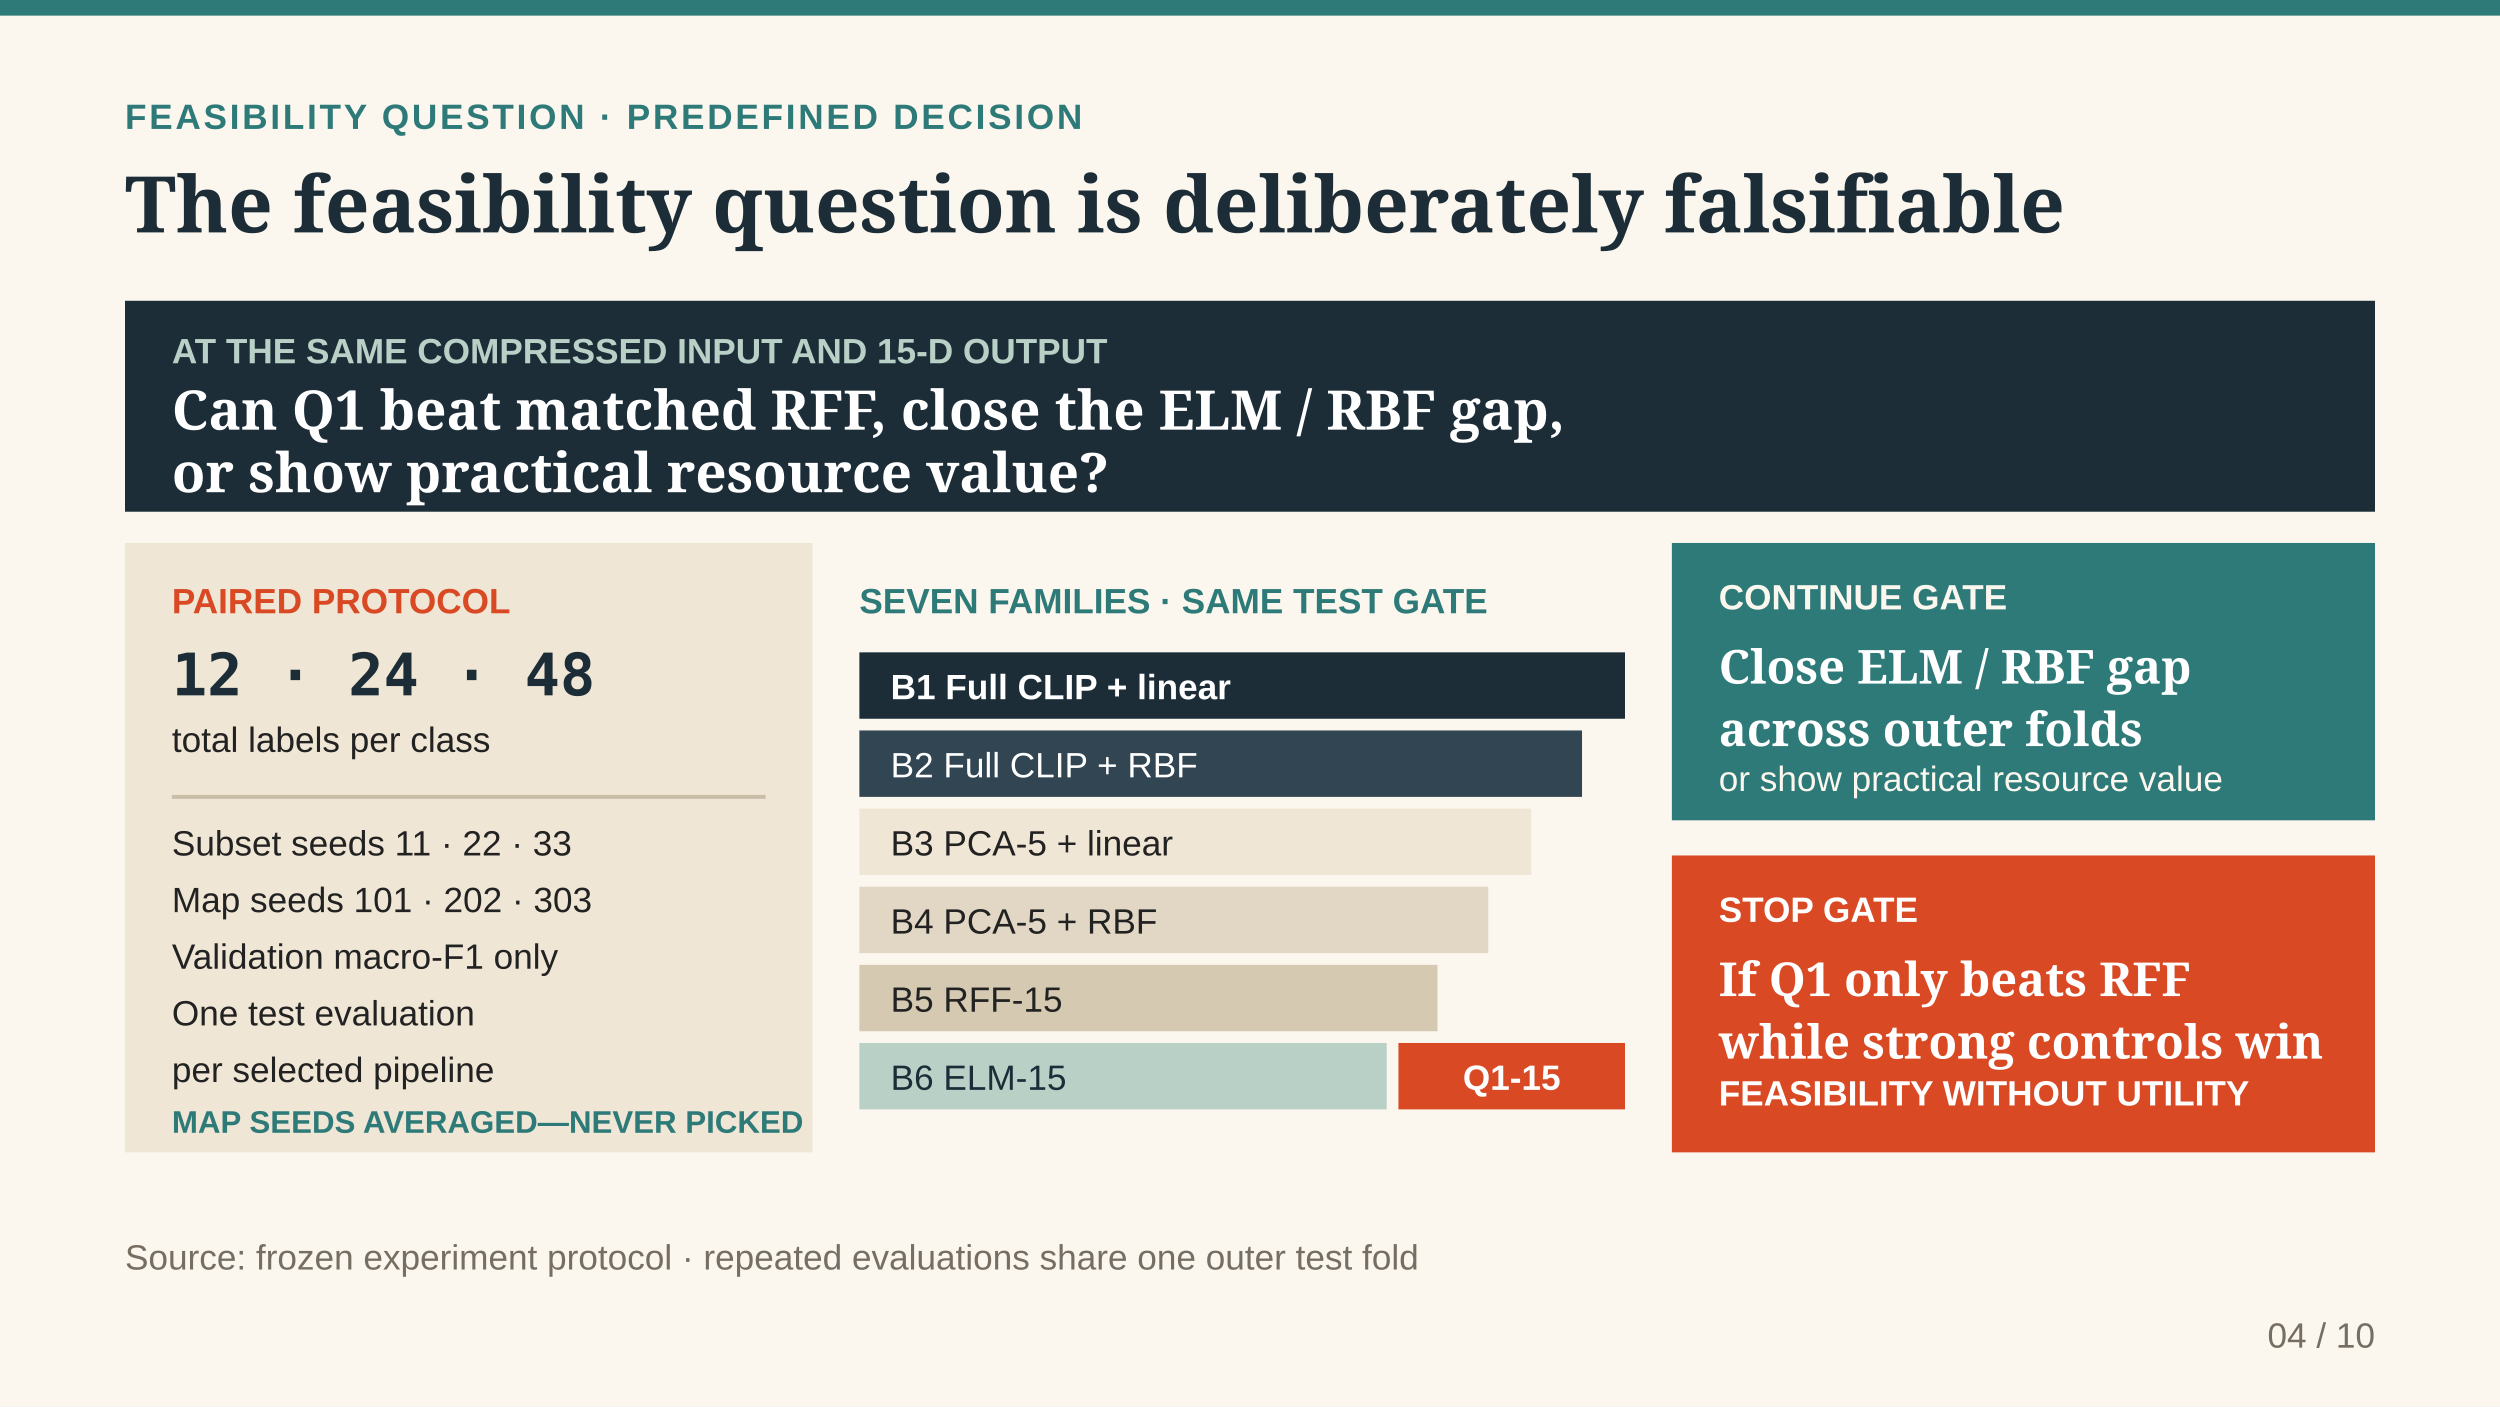
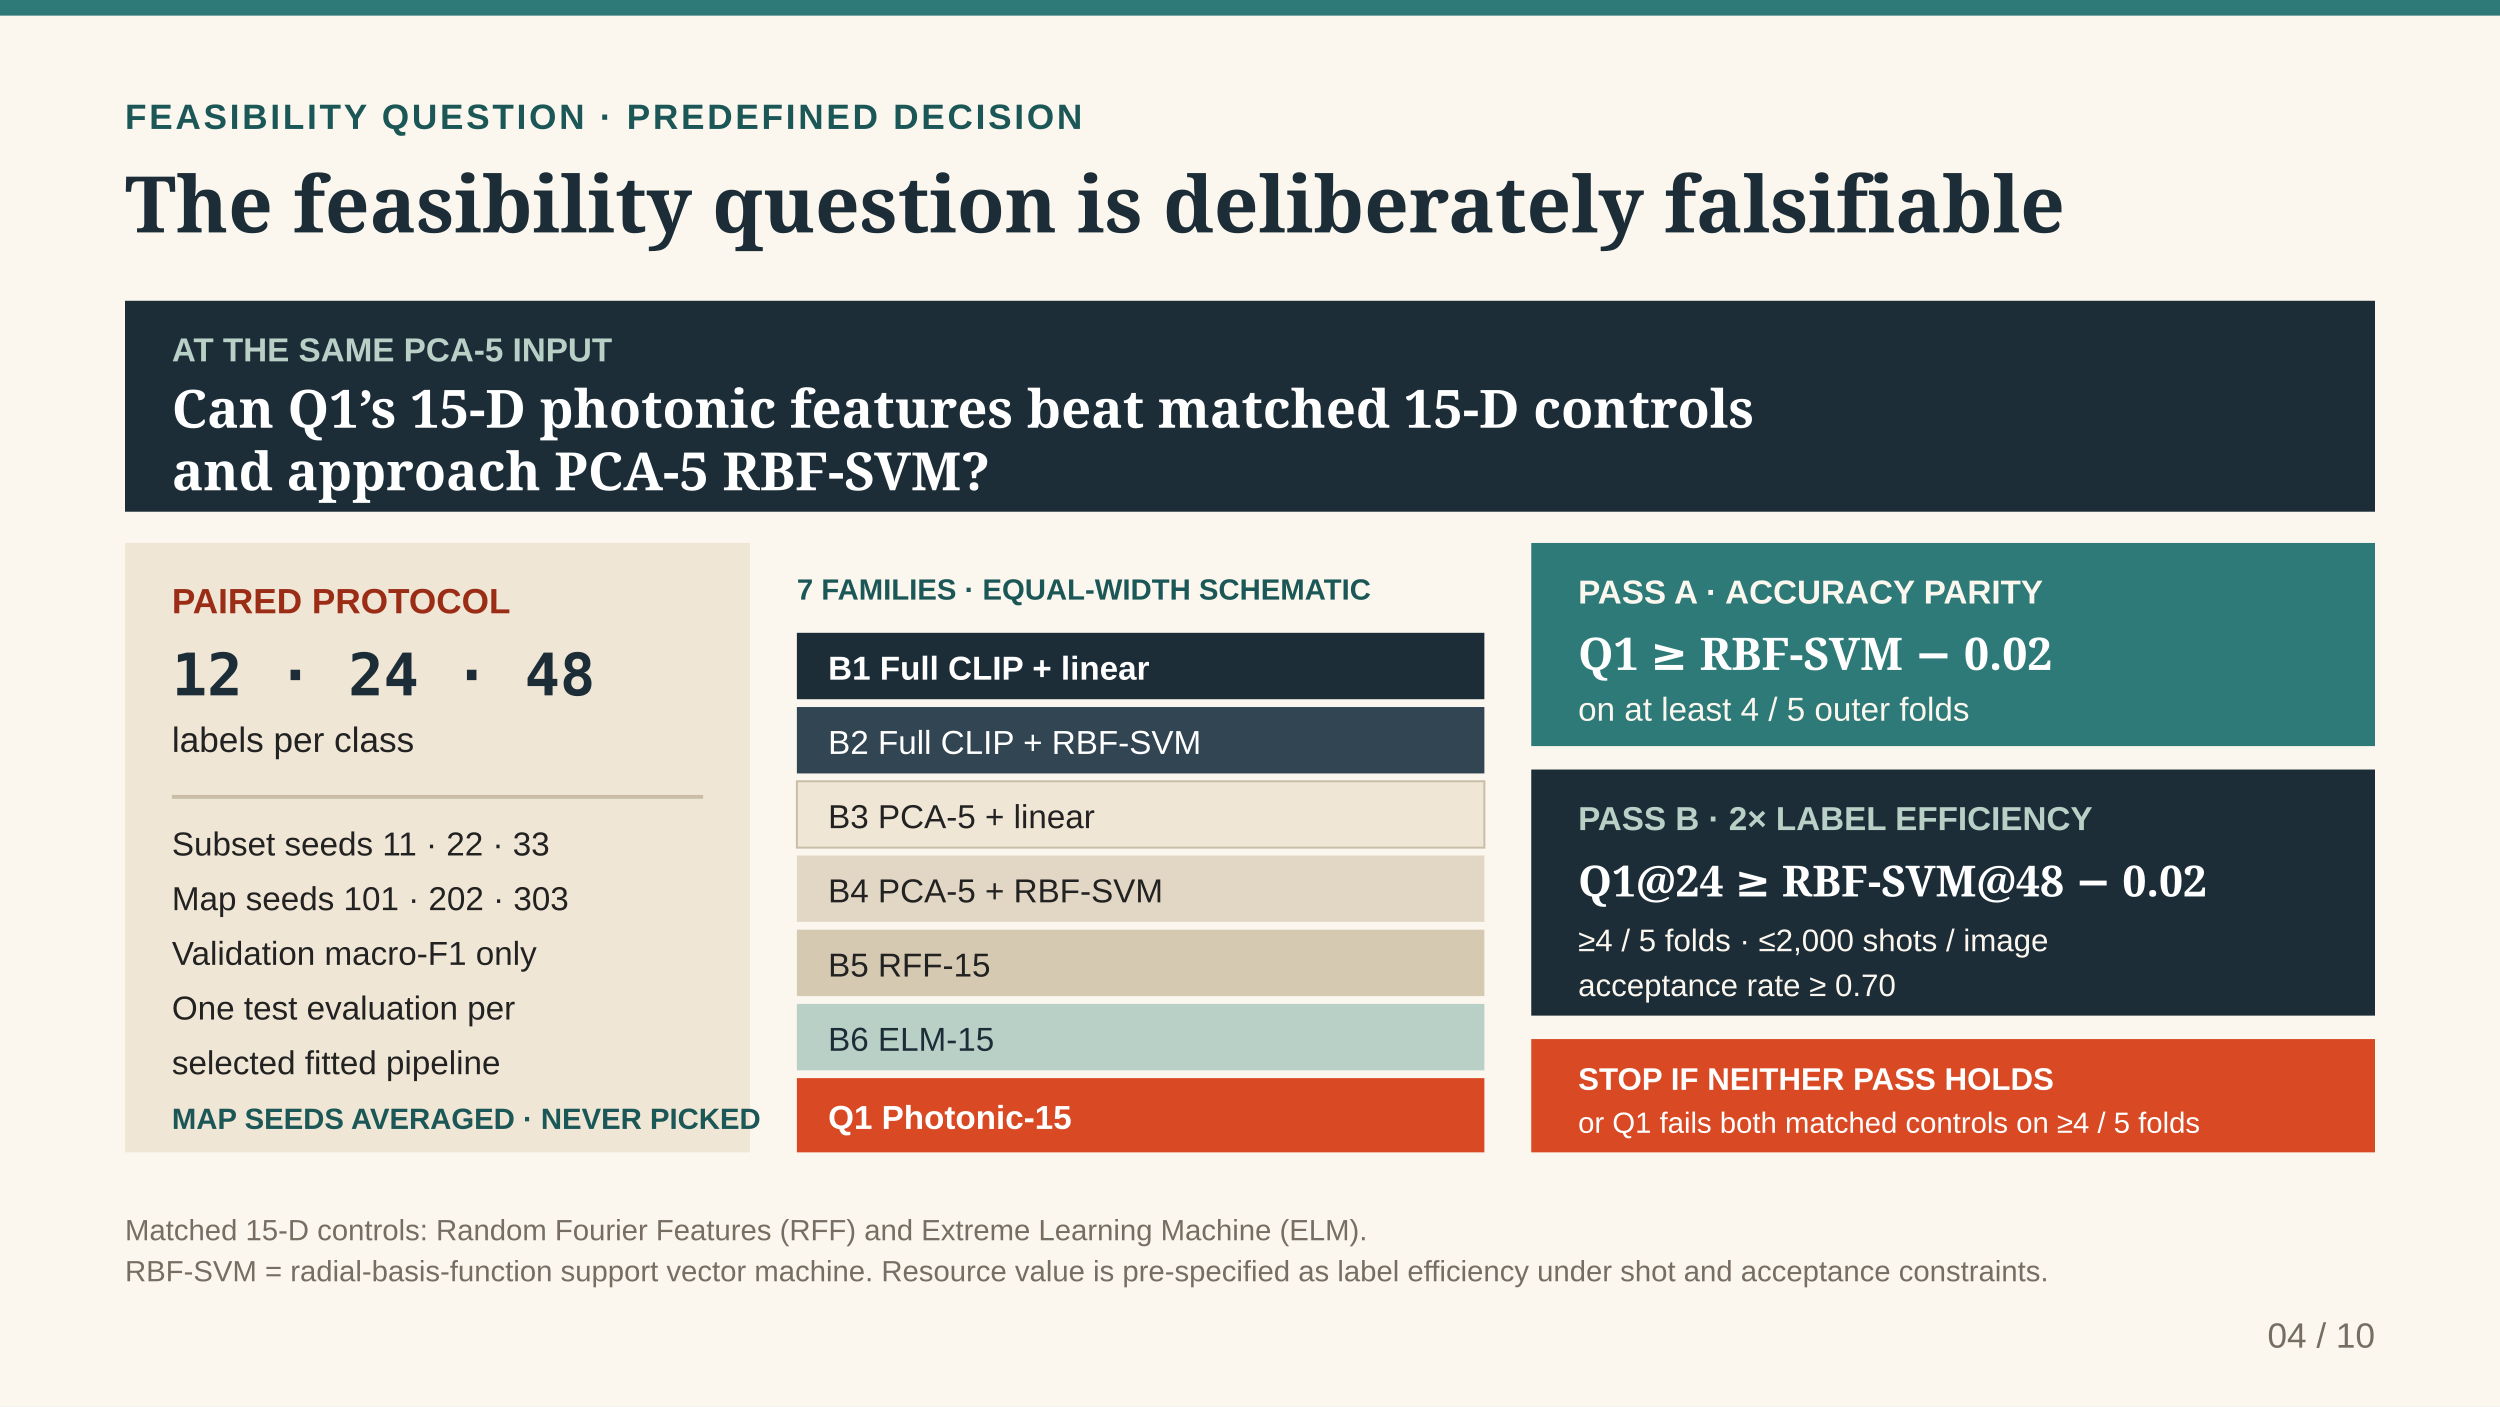
<svg xmlns="http://www.w3.org/2000/svg" width="1280" height="720" viewBox="0 0 1280 720" data-pptx-page-role="content">
  <rect id="page-bg" data-pptx-role="background" x="0" y="0" width="1280" height="720" fill="#FBF7EE" />
  <rect id="top-rule" data-pptx-role="decoration" x="0" y="0" width="1280" height="8" fill="#2D7A78" />
  <g id="header" data-pptx-bounds="64 38 1152 100">
-     <text x="64" y="66" font-family="Arial" font-size="18" font-weight="700" letter-spacing="1.4" fill="#2D7A78">FEASIBILITY QUESTION · PREDEFINED DECISION</text>
+     <text x="64" y="66" font-family="Arial" font-size="18" font-weight="700" letter-spacing="1.4" fill="#1B5756">FEASIBILITY QUESTION · PREDEFINED DECISION</text>
    <text x="64" y="119" font-family="Georgia" font-size="40" font-weight="700" fill="#1C2D38">The feasibility question is deliberately falsifiable</text>
  </g>
  <g id="research-question" data-pptx-bounds="64 154 1152 108">
    <rect x="64" y="154" width="1152" height="108" fill="#1C2D38" />
-     <text x="88" y="186" font-family="Arial" font-size="18" font-weight="700" fill="#B9D0C7">AT THE SAME COMPRESSED INPUT AND 15-D OUTPUT</text>
-     <text font-weight="700" fill="#FFFFFF" font-family="Georgia" font-size="28" x="88" y="220">Can Q1 beat matched RFF, close the ELM / RBF gap,</text>
-     <text font-weight="700" fill="#FFFFFF" font-family="Georgia" font-size="28" x="88" y="252">or show practical resource value?</text>
+     <text x="88" y="185" font-family="Arial" font-size="17" font-weight="700" fill="#B9D0C7">AT THE SAME PCA-5 INPUT</text>
+     <text font-weight="700" font-family="Georgia" fill="#FFFFFF" font-size="27" x="88" y="219">Can Q1’s 15-D photonic features beat matched 15-D controls</text>
+     <text font-weight="700" font-family="Georgia" fill="#FFFFFF" font-size="27" x="88" y="251">and approach PCA-5 RBF-SVM?</text>
  </g>
-   <g id="protocol" data-pptx-bounds="64 278 352 312">
-     <rect x="64" y="278" width="352" height="312" fill="#EFE6D5" />
-     <text x="88" y="314" font-family="Arial" font-size="18" font-weight="700" fill="#D84924">PAIRED PROTOCOL</text>
+   <g id="protocol" data-pptx-bounds="64 278 320 312">
+     <rect x="64" y="278" width="320" height="312" fill="#EFE6D5" />
+     <text x="88" y="314" font-family="Arial" font-size="18" font-weight="700" fill="#9B2D17">PAIRED PROTOCOL</text>
    <text x="88" y="356" font-family="Consolas" font-size="30" font-weight="700" fill="#1C2D38">12 · 24 · 48</text>
-     <text x="88" y="385" font-family="Arial" font-size="18" fill="#222222">total labels per class</text>
-     <line x1="88" y1="408" x2="392" y2="408" stroke="#C9BDA8" stroke-width="2" />
-     <text fill="#222222" font-family="Arial" font-size="18" x="88" y="438">Subset seeds 11 · 22 · 33</text>
-     <text fill="#222222" font-family="Arial" font-size="18" x="88" y="467">Map seeds 101 · 202 · 303</text>
-     <text fill="#222222" font-family="Arial" font-size="18" x="88" y="496">Validation macro-F1 only</text>
-     <text fill="#222222" font-family="Arial" font-size="18" x="88" y="525">One test evaluation</text>
-     <text fill="#222222" font-family="Arial" font-size="18" x="88" y="554">per selected pipeline</text>
-     <text x="88" y="580" font-family="Arial" font-size="16" font-weight="700" fill="#2D7A78">MAP SEEDS AVERAGED—NEVER PICKED</text>
+     <text x="88" y="385" font-family="Arial" font-size="18" fill="#222222">labels per class</text>
+     <line x1="88" y1="408" x2="360" y2="408" stroke="#C9BDA8" stroke-width="2" />
+     <text font-family="Arial" fill="#222222" font-size="17" x="88" y="438">Subset seeds 11 · 22 · 33</text>
+     <text font-family="Arial" fill="#222222" font-size="17" x="88" y="466">Map seeds 101 · 202 · 303</text>
+     <text font-family="Arial" fill="#222222" font-size="17" x="88" y="494">Validation macro-F1 only</text>
+     <text font-family="Arial" fill="#222222" font-size="17" x="88" y="522">One test evaluation per</text>
+     <text font-family="Arial" fill="#222222" font-size="17" x="88" y="550">selected fitted pipeline</text>
+     <text x="88" y="578" font-family="Arial" font-size="15" font-weight="700" fill="#1B5756">MAP SEEDS AVERAGED · NEVER PICKED</text>
  </g>
-   <g id="baseline-ladder" data-pptx-bounds="440 278 392 312">
-     <text x="440" y="314" font-family="Arial" font-size="18" font-weight="700" fill="#2D7A78">SEVEN FAMILIES · SAME TEST GATE</text>
-     <rect x="440" y="334" width="392" height="34" fill="#1C2D38" />
-     <text x="456" y="358" font-family="Arial" font-size="18" font-weight="700" fill="#FFFFFF">B1  Full CLIP + linear</text>
-     <rect x="440" y="374" width="370" height="34" fill="#314552" />
-     <text x="456" y="398" font-family="Arial" font-size="18" fill="#FFFFFF">B2  Full CLIP + RBF</text>
-     <rect x="440" y="414" width="344" height="34" fill="#EFE6D5" />
-     <text x="456" y="438" font-family="Arial" font-size="18" fill="#222222">B3  PCA-5 + linear</text>
-     <rect x="440" y="454" width="322" height="34" fill="#E2D7C4" />
-     <text x="456" y="478" font-family="Arial" font-size="18" fill="#222222">B4  PCA-5 + RBF</text>
-     <rect x="440" y="494" width="296" height="34" fill="#D6C9B2" />
-     <text x="456" y="518" font-family="Arial" font-size="18" fill="#222222">B5  RFF-15</text>
-     <rect x="440" y="534" width="270" height="34" fill="#B9D0C7" />
-     <text x="456" y="558" font-family="Arial" font-size="18" fill="#1C2D38">B6  ELM-15</text>
-     <rect x="716" y="534" width="116" height="34" fill="#D84924" />
-     <text x="774" y="558" text-anchor="middle" font-family="Arial" font-size="18" font-weight="700" fill="#FFFFFF">Q1-15</text>
+   <g id="baseline-ladder" data-pptx-bounds="408 278 352 312">
+     <text x="408" y="307" font-family="Arial" font-size="15" font-weight="700" fill="#1B5756">7 FAMILIES · EQUAL-WIDTH SCHEMATIC</text>
+     <rect x="408" y="324" width="352" height="34" fill="#1C2D38" />
+     <text x="424" y="348" font-family="Arial" font-size="17" font-weight="700" fill="#FFFFFF">B1  Full CLIP + linear</text>
+     <rect x="408" y="362" width="352" height="34" fill="#314552" />
+     <text x="424" y="386" font-family="Arial" font-size="17" fill="#FFFFFF">B2  Full CLIP + RBF-SVM</text>
+     <rect x="408" y="400" width="352" height="34" fill="#EFE6D5" stroke="#C9BDA8" />
+     <text x="424" y="424" font-family="Arial" font-size="17" fill="#222222">B3  PCA-5 + linear</text>
+     <rect x="408" y="438" width="352" height="34" fill="#E2D7C4" />
+     <text x="424" y="462" font-family="Arial" font-size="17" fill="#222222">B4  PCA-5 + RBF-SVM</text>
+     <rect x="408" y="476" width="352" height="34" fill="#D6C9B2" />
+     <text x="424" y="500" font-family="Arial" font-size="17" fill="#222222">B5  RFF-15</text>
+     <rect x="408" y="514" width="352" height="34" fill="#B9D0C7" />
+     <text x="424" y="538" font-family="Arial" font-size="17" fill="#1C2D38">B6  ELM-15</text>
+     <rect x="408" y="552" width="352" height="38" fill="#D84924" />
+     <text x="424" y="578" font-family="Arial" font-size="17" font-weight="700" fill="#FFFFFF">Q1  Photonic-15</text>
  </g>
-   <g id="decision-gates" data-pptx-bounds="856 278 360 312">
-     <rect x="856" y="278" width="360" height="142" fill="#2D7A78" />
-     <text x="880" y="312" font-family="Arial" font-size="18" font-weight="700" fill="#FBF7EE">CONTINUE GATE</text>
-     <text font-weight="700" fill="#FFFFFF" font-family="Georgia" font-size="24" x="880" y="350">Close ELM / RBF gap</text>
-     <text font-weight="700" fill="#FFFFFF" font-family="Georgia" font-size="24" x="880" y="382">across outer folds</text>
-     <text x="880" y="405" font-family="Arial" font-size="18" fill="#FBF7EE">or show practical resource value</text>
-     <rect x="856" y="438" width="360" height="152" fill="#D84924" />
-     <text x="880" y="472" font-family="Arial" font-size="18" font-weight="700" fill="#FFFFFF">STOP GATE</text>
-     <text font-weight="700" fill="#FFFFFF" font-family="Georgia" font-size="24" x="880" y="510">If Q1 only beats RFF</text>
-     <text font-weight="700" fill="#FFFFFF" font-family="Georgia" font-size="24" x="880" y="542">while strong controls win</text>
-     <text x="880" y="566" font-family="Arial" font-size="18" font-weight="700" fill="#FFFFFF">FEASIBILITY WITHOUT UTILITY</text>
+   <g id="decision-gates" data-pptx-bounds="784 278 432 312">
+     <rect x="784" y="278" width="432" height="104" fill="#2D7A78" />
+     <text x="808" y="309" font-family="Arial" font-size="17" font-weight="700" fill="#FBF7EE">PASS A · ACCURACY PARITY</text>
+     <text x="808" y="343" font-family="Georgia" font-size="23" font-weight="700" fill="#FFFFFF">Q1 ≥ RBF-SVM − 0.02</text>
+     <text x="808" y="369" font-family="Arial" font-size="17" fill="#FBF7EE">on at least 4 / 5 outer folds</text>
+     <rect x="784" y="394" width="432" height="126" fill="#1C2D38" />
+     <text x="808" y="425" font-family="Arial" font-size="17" font-weight="700" fill="#B9D0C7">PASS B · 2× LABEL EFFICIENCY</text>
+     <text x="808" y="459" font-family="Georgia" font-size="22" font-weight="700" fill="#FFFFFF">Q1@24 ≥ RBF-SVM@48 − 0.02</text>
+     <text x="808" y="487" font-family="Arial" font-size="16" fill="#FBF7EE">≥4 / 5 folds · ≤2,000 shots / image</text>
+     <text x="808" y="510" font-family="Arial" font-size="16" fill="#FBF7EE">acceptance rate ≥ 0.70</text>
+     <rect x="784" y="532" width="432" height="58" fill="#D84924" />
+     <text x="808" y="558" font-family="Arial" font-size="16" font-weight="700" fill="#FFFFFF">STOP IF NEITHER PASS HOLDS</text>
+     <text x="808" y="580" font-family="Arial" font-size="15" fill="#FFFFFF">or Q1 fails both matched controls on ≥4 / 5 folds</text>
  </g>
-   <g id="source" data-pptx-bounds="64 625 950 32">
-     <text x="64" y="650" font-family="Arial" font-size="18" fill="#766E62">Source: frozen experiment protocol · repeated evaluations share one outer test fold</text>
+   <g id="source" data-pptx-bounds="64 615 1100 48">
+     <text x="64" y="635" font-family="Arial" font-size="15" fill="#766E62">Matched 15-D controls: Random Fourier Features (RFF) and Extreme Learning Machine (ELM).</text>
+     <text x="64" y="656" font-family="Arial" font-size="15" fill="#766E62">RBF-SVM = radial-basis-function support vector machine. Resource value is pre-specified as label efficiency under shot and acceptance constraints.</text>
  </g>
  <g id="page-index" data-pptx-bounds="1124 667 92 30">
    <text x="1216" y="690" text-anchor="end" font-family="Arial" font-size="18" fill="#766E62">04 / 10</text>
  </g>
</svg>
